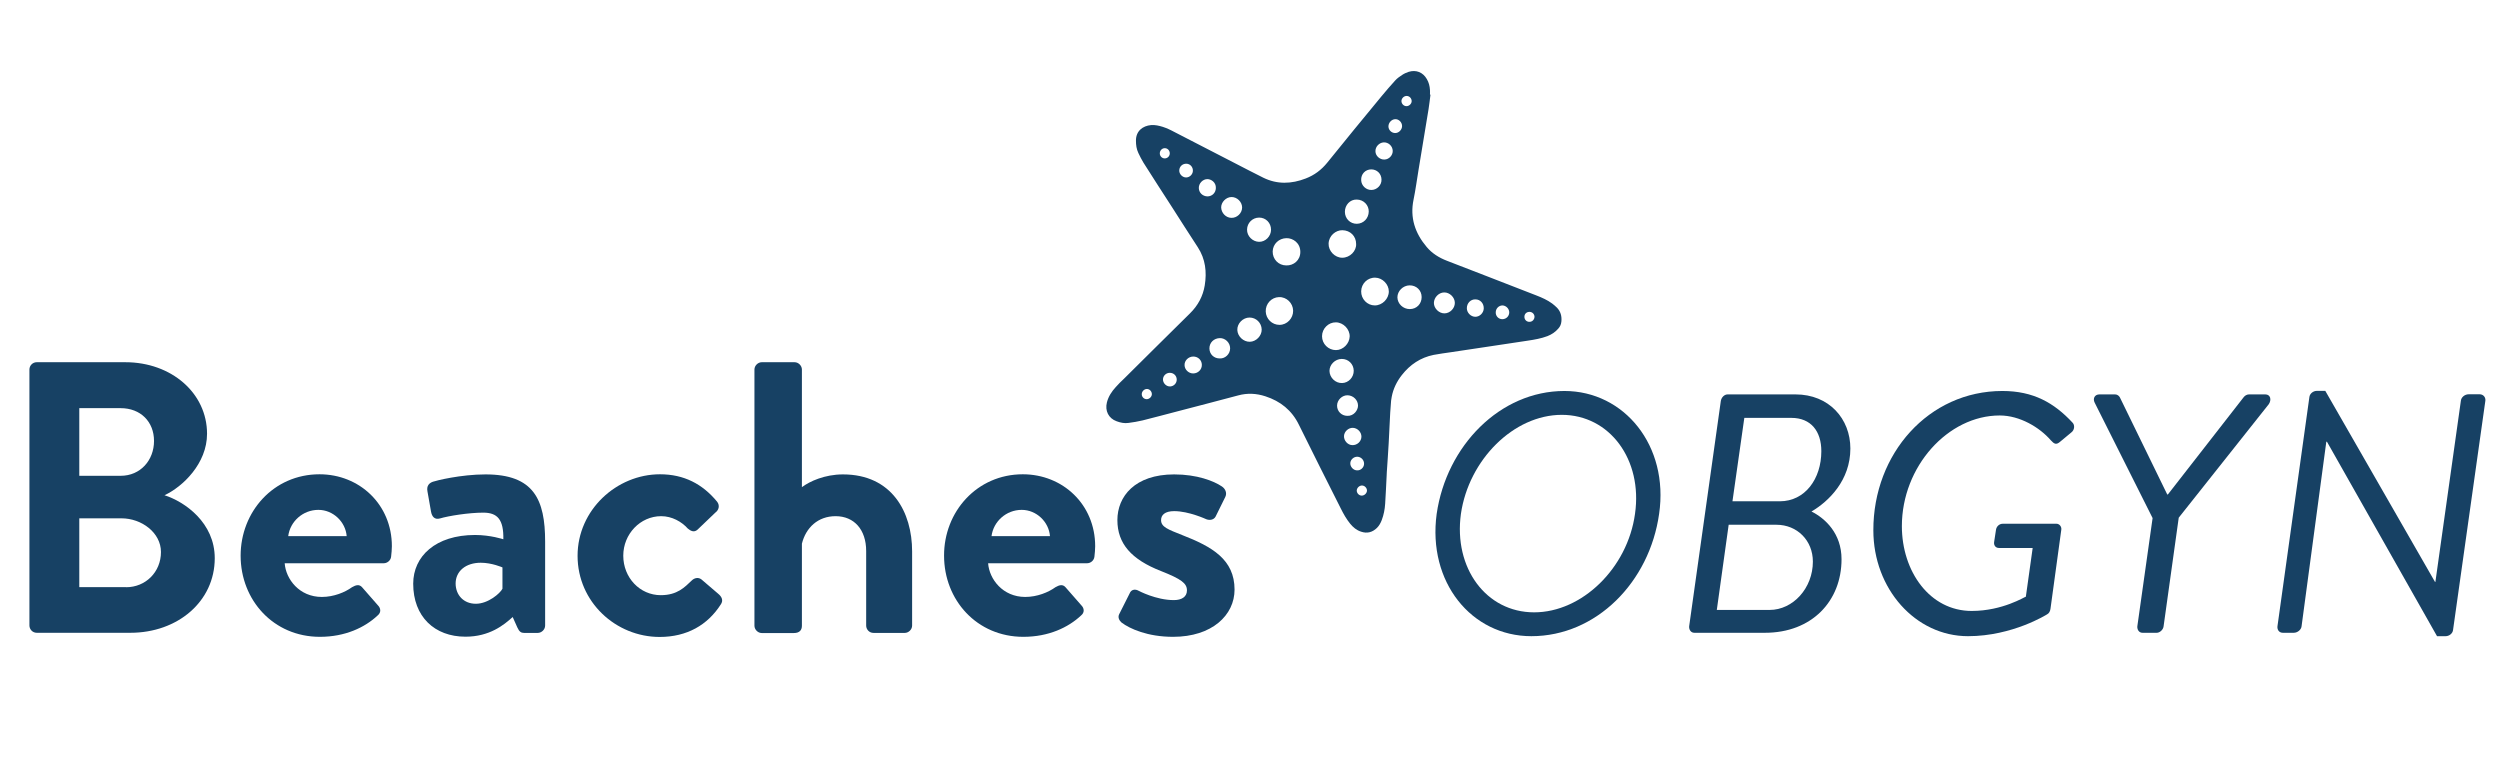
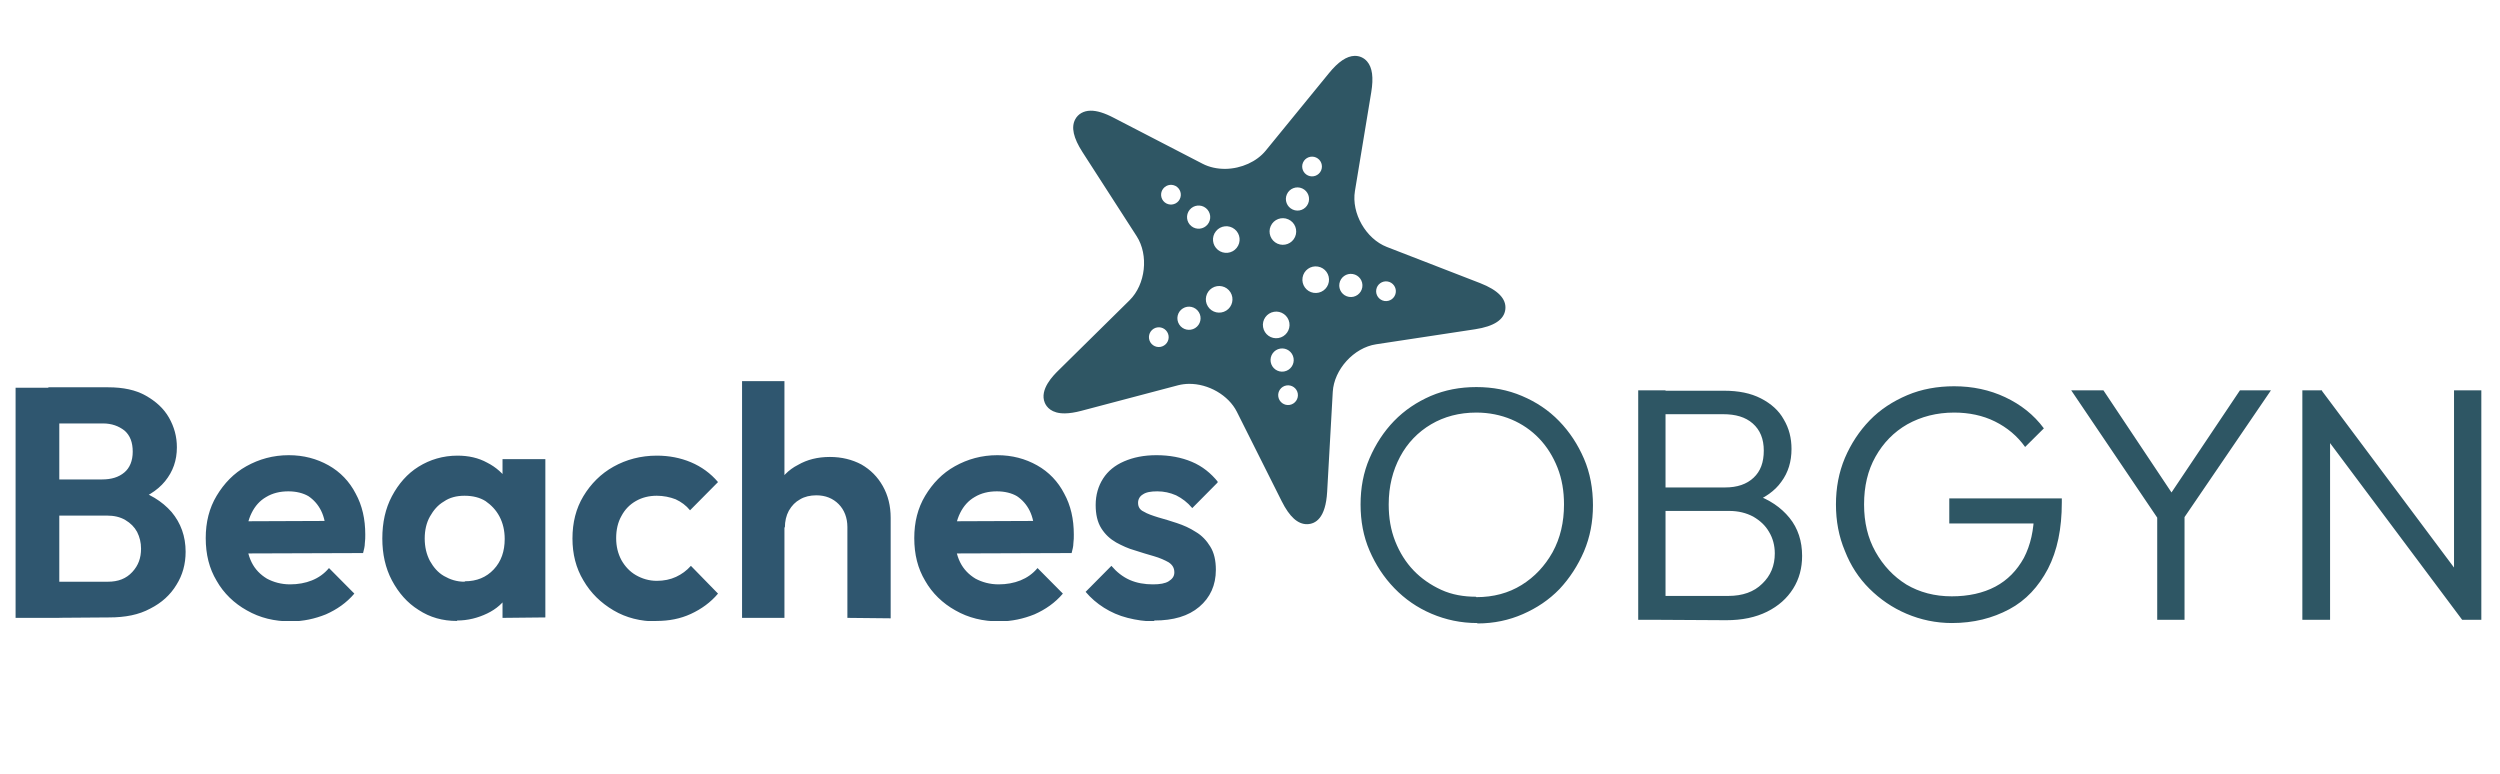
- <svg xmlns="http://www.w3.org/2000/svg" viewBox="0 0 727.5 225" preserveAspectRatio="xMidYMid meet">
+ <svg xmlns="http://www.w3.org/2000/svg" width="970" zoomAndPan="magnify" viewBox="0 0 727.5 225" height="300" preserveAspectRatio="xMidYMid meet" version="1.0">
  <defs>
-     <clipPath id="addc620e5b">
-       <path d="M 662 113 L 723.5 113 L 723.5 186 L 662 186 Z M 662 113 " clip-rule="nonzero" />
+     <clipPath id="a5e4c0b738">
+       <path d="M 303.664 16.258 L 438.16 16.258 L 438.16 152.535 L 303.664 152.535 Z M 303.664 16.258 " clip-rule="nonzero" />
+     </clipPath>
+     <clipPath id="e60e61af4a">
+       <path d="M 371.09 119.43 L 385 119.43 L 385 143.594 L 371.09 143.594 Z M 371.09 119.43 " clip-rule="nonzero" />
+     </clipPath>
+     <clipPath id="4222604426">
+       <path d="M 381.008 119.453 L 385 141.801 L 375.102 143.57 L 371.113 121.219 Z M 381.008 119.453 " clip-rule="nonzero" />
+     </clipPath>
+     <clipPath id="82a2adfd4f">
+       <path d="M 381.008 119.453 L 385 141.801 L 375.102 143.57 L 371.113 121.219 Z M 381.008 119.453 " clip-rule="nonzero" />
+     </clipPath>
+     <clipPath id="88501b3831">
+       <path d="M 311.391 97.129 L 334.645 97.129 L 334.645 116.578 L 311.391 116.578 Z M 311.391 97.129 " clip-rule="nonzero" />
+     </clipPath>
+     <clipPath id="28029cf7bb">
+       <path d="M 334.637 105.371 L 316.469 116.539 L 311.426 108.332 L 329.594 97.168 Z M 334.637 105.371 " clip-rule="nonzero" />
+     </clipPath>
+     <clipPath id="47b4524663">
+       <path d="M 334.637 105.371 L 316.469 116.539 L 311.426 108.332 L 329.594 97.168 Z M 334.637 105.371 " clip-rule="nonzero" />
+     </clipPath>
+     <clipPath id="f117e6074c">
+       <path d="M 316.285 35.617 L 338.5 35.617 L 338.5 57.242 L 316.285 57.242 Z M 316.285 35.617 " clip-rule="nonzero" />
+     </clipPath>
+     <clipPath id="96c81af05b">
+       <path d="M 331.895 57.227 L 316.32 42.66 L 322.898 35.625 L 338.473 50.191 Z M 331.895 57.227 " clip-rule="nonzero" />
+     </clipPath>
+     <clipPath id="7ef8652383">
+       <path d="M 331.895 57.227 L 316.32 42.66 L 322.898 35.625 L 338.473 50.191 Z M 331.895 57.227 " clip-rule="nonzero" />
+     </clipPath>
+     <clipPath id="4c8fd2061a">
+       <path d="M 379.293 21.477 L 397.969 21.477 L 397.969 44.867 L 379.293 44.867 Z M 379.293 21.477 " clip-rule="nonzero" />
+     </clipPath>
+     <clipPath id="6e0a9a97b7">
+       <path d="M 397.953 26.105 L 387.805 44.859 L 379.336 40.273 L 389.484 21.52 Z M 397.953 26.105 " clip-rule="nonzero" />
+     </clipPath>
+     <clipPath id="631bf2030e">
+       <path d="M 397.953 26.105 L 387.805 44.859 L 379.336 40.273 L 389.484 21.52 Z M 397.953 26.105 " clip-rule="nonzero" />
+     </clipPath>
+     <clipPath id="182e1f6dd5">
+       <path d="M 409.266 81.945 L 431.512 81.945 L 431.512 93.684 L 409.266 93.684 Z M 409.266 81.945 " clip-rule="nonzero" />
+     </clipPath>
+     <clipPath id="dbf237e4ac">
+       <path d="M 410.062 81.949 L 431.473 83.656 L 430.672 93.68 L 409.266 91.973 Z M 410.062 81.949 " clip-rule="nonzero" />
+     </clipPath>
+     <clipPath id="6128537ebb">
+       <path d="M 410.062 81.949 L 431.473 83.656 L 430.672 93.68 L 409.266 91.973 Z M 410.062 81.949 " clip-rule="nonzero" />
+     </clipPath>
+     <clipPath id="dc5449fbdc">
+       <path d="M 0.535 0.762 L 350.328 0.762 L 350.328 70.719 L 0.535 70.719 Z M 0.535 0.762 " clip-rule="nonzero" />
+     </clipPath>
+     <clipPath id="f99d2752da">
+       <rect x="0" width="351" y="0" height="71" />
+     </clipPath>
+     <clipPath id="a20f341065">
+       <path d="M 0.926 0.508 L 327.188 0.508 L 327.188 69.32 L 0.926 69.32 Z M 0.926 0.508 " clip-rule="nonzero" />
+     </clipPath>
+     <clipPath id="e143775067">
+       <rect x="0" width="328" y="0" height="71" />
    </clipPath>
  </defs>
-   <path fill="#174164" d="M 416.27 27.551 C 416.086 28.949 415.938 30.305 415.719 31.703 C 414.762 37.652 413.773 43.562 412.781 49.512 C 412.301 52.375 411.934 55.242 411.348 58.07 C 410.246 63.355 411.789 67.875 415.168 71.875 C 416.746 73.75 418.77 75 421.047 75.879 C 425.086 77.457 429.164 79 433.207 80.582 C 437.836 82.379 442.465 84.18 447.094 85.977 C 448.707 86.602 450.289 87.301 451.684 88.328 C 452.16 88.695 452.641 89.102 453.082 89.539 C 454.145 90.641 454.512 92 454.367 93.543 C 454.293 94.352 454 95.051 453.449 95.637 C 452.602 96.629 451.539 97.324 450.324 97.805 C 448.488 98.5 446.578 98.832 444.629 99.125 C 441.215 99.641 437.797 100.152 434.379 100.668 C 430.305 101.293 426.227 101.879 422.148 102.504 C 420.496 102.762 418.84 102.945 417.188 103.273 C 413.367 104.047 410.316 106.102 407.93 109.152 C 406.461 111.023 405.434 113.117 404.992 115.465 C 404.918 115.836 404.844 116.238 404.809 116.605 C 404.699 117.781 404.625 118.918 404.551 120.094 C 404.402 123.031 404.258 126.008 404.109 128.945 C 403.961 131.773 403.742 134.602 403.559 137.426 C 403.559 137.723 403.523 137.977 403.523 138.273 C 403.375 141.062 403.266 143.816 403.082 146.609 C 402.973 148.223 402.676 149.805 402.09 151.344 C 401.758 152.191 401.355 152.961 400.691 153.621 C 399.371 154.906 397.828 155.312 396.102 154.723 C 394.777 154.32 393.75 153.438 392.906 152.41 C 391.801 151.051 390.957 149.547 390.188 148.004 C 386.109 139.887 381.996 131.773 377.988 123.621 C 375.934 119.398 372.625 116.754 368.219 115.32 C 365.609 114.477 363 114.328 360.32 115.062 C 354.441 116.641 348.562 118.148 342.684 119.691 C 339.305 120.57 335.891 121.488 332.508 122.336 C 331.148 122.664 329.789 122.887 328.395 123.07 C 327.219 123.254 326.043 122.996 324.941 122.59 C 322.59 121.746 321.488 119.543 322.113 117.082 C 322.555 115.355 323.508 113.926 324.684 112.641 C 325.418 111.793 326.227 111.023 327.035 110.254 C 333.465 103.898 339.855 97.508 346.285 91.191 C 348.602 88.918 350.07 86.199 350.582 83.039 C 351.207 79.148 350.805 75.402 348.562 71.949 C 345.992 68.02 343.492 64.09 340.957 60.125 C 338.203 55.867 335.449 51.605 332.73 47.309 C 332.18 46.426 331.703 45.438 331.262 44.52 C 330.711 43.379 330.562 42.168 330.562 40.957 C 330.527 38.09 332.582 36.621 334.934 36.402 C 336.109 36.293 337.285 36.586 338.387 36.918 C 339.23 37.172 340.078 37.539 340.848 37.945 C 347.059 41.141 353.23 44.336 359.438 47.527 C 362.156 48.926 364.875 50.355 367.629 51.715 C 371.672 53.699 375.82 53.551 379.973 51.938 C 382.473 50.98 384.527 49.438 386.219 47.348 C 391.434 40.883 396.688 34.457 401.98 28.066 C 403.301 26.488 404.625 24.906 406.02 23.402 C 406.609 22.742 407.379 22.227 408.113 21.75 C 408.664 21.383 409.289 21.125 409.914 20.906 C 412.082 20.242 414.066 21.016 415.203 23 C 415.793 23.988 416.051 25.055 416.121 26.191 C 416.16 26.633 416.121 27.074 416.121 27.516 C 416.195 27.516 416.234 27.551 416.27 27.551 Z M 396.102 84.766 C 396.062 87.008 397.863 88.879 400.07 88.879 C 402.234 88.879 404.148 86.969 404.148 84.805 C 404.148 82.711 402.273 80.836 400.215 80.801 C 397.973 80.727 396.137 82.527 396.102 84.766 Z M 384.711 97.84 C 384.711 100.082 386.551 101.879 388.754 101.879 C 390.848 101.879 392.684 100.008 392.758 97.914 C 392.797 95.785 390.922 93.836 388.754 93.801 C 386.551 93.766 384.711 95.637 384.711 97.84 Z M 376.301 90.422 C 376.262 88.184 374.391 86.383 372.184 86.457 C 369.98 86.527 368.254 88.402 368.328 90.641 C 368.402 92.809 370.164 94.535 372.332 94.535 C 374.535 94.535 376.336 92.625 376.301 90.422 Z M 374.316 77.238 C 376.41 77.312 378.395 75.77 378.395 73.309 C 378.395 70.703 376.262 69.27 374.352 69.305 C 372.148 69.344 370.422 70.996 370.348 73.16 C 370.312 75.438 372.039 77.238 374.316 77.238 Z M 394.633 70.996 C 394.633 68.719 392.941 67.027 390.629 66.992 C 388.719 66.957 386.695 68.57 386.621 70.887 C 386.551 73.016 388.422 75 390.59 75 C 392.867 75 394.742 73.016 394.633 70.996 Z M 393.934 107.867 C 393.898 105.918 392.355 104.414 390.406 104.449 C 388.496 104.488 386.879 106.102 386.879 107.938 C 386.918 109.887 388.605 111.539 390.555 111.465 C 392.426 111.43 393.969 109.773 393.934 107.867 Z M 367.152 95.895 C 367.117 93.945 365.535 92.406 363.625 92.406 C 361.68 92.406 359.988 94.133 360.062 96.039 C 360.137 97.875 361.824 99.492 363.699 99.457 C 365.535 99.418 367.188 97.73 367.152 95.895 Z M 391.363 61.633 C 391.363 63.613 392.906 65.156 394.852 65.121 C 396.801 65.082 398.27 63.539 398.305 61.559 C 398.344 59.758 396.871 58.07 394.777 58.07 C 392.867 58.031 391.363 59.648 391.363 61.633 Z M 366.418 63.32 C 364.469 63.32 362.926 64.863 362.891 66.809 C 362.855 68.719 364.508 70.336 366.383 70.371 C 368.254 70.406 369.871 68.754 369.871 66.848 C 369.871 64.863 368.363 63.32 366.418 63.32 Z M 410.246 89.945 C 412.227 89.945 413.699 88.438 413.699 86.457 C 413.699 84.473 412.156 83.004 410.172 83.039 C 408.262 83.078 406.645 84.691 406.645 86.527 C 406.68 88.402 408.297 89.945 410.246 89.945 Z M 420.238 85.098 C 418.656 85.133 417.297 86.566 417.262 88.145 C 417.262 89.762 418.77 91.23 420.383 91.191 C 421.965 91.156 423.359 89.723 423.359 88.145 C 423.359 86.527 421.852 85.059 420.238 85.098 Z M 392.023 121.012 C 393.969 121.121 395.184 119.359 395.184 118.039 C 395.184 116.457 393.859 115.102 392.207 115.027 C 390.59 114.953 389.086 116.387 389.086 118.039 C 389.086 119.691 390.371 120.977 392.023 121.012 Z M 361.457 60.383 C 361.457 58.766 359.988 57.297 358.336 57.336 C 356.754 57.371 355.359 58.84 355.359 60.344 C 355.395 61.961 356.719 63.355 358.297 63.395 C 359.953 63.469 361.457 62.035 361.457 60.383 Z M 402.016 52.23 C 401.98 50.539 400.691 49.293 399.039 49.293 C 397.312 49.293 396.027 50.652 396.102 52.414 C 396.137 54.031 397.57 55.352 399.148 55.277 C 400.656 55.242 402.09 53.918 402.016 52.23 Z M 354.992 104.305 C 356.5 104.379 357.969 103.055 357.969 101.367 C 357.969 99.676 356.5 98.355 354.992 98.391 C 353.23 98.426 351.906 99.715 351.941 101.438 C 351.98 103.09 353.266 104.34 354.992 104.305 Z M 396.176 127.109 C 396.211 125.75 395.035 124.539 393.676 124.5 C 392.391 124.465 391.18 125.566 391.105 126.852 C 391.031 128.211 392.172 129.496 393.492 129.531 C 394.926 129.605 396.137 128.469 396.176 127.109 Z M 351.355 57.152 C 352.715 57.152 353.781 56.121 353.816 54.727 C 353.891 53.039 352.422 52.121 351.355 52.121 C 349.996 52.121 348.82 53.367 348.855 54.727 C 348.895 56.086 349.961 57.113 351.355 57.152 Z M 405.285 43.895 C 405.25 42.5 404.035 41.359 402.641 41.434 C 401.355 41.508 400.215 42.684 400.254 44.004 C 400.254 45.363 401.539 46.5 402.898 46.426 C 404.219 46.391 405.324 45.18 405.285 43.895 Z M 347.203 108.672 C 348.637 108.672 349.777 107.535 349.738 106.141 C 349.703 104.781 348.637 103.754 347.242 103.754 C 345.844 103.754 344.633 104.93 344.707 106.285 C 344.742 107.57 345.883 108.672 347.203 108.672 Z M 429.348 87.117 C 427.953 87.082 426.852 88.219 426.852 89.688 C 426.852 91.008 427.988 92.148 429.273 92.184 C 430.562 92.223 431.734 91.082 431.773 89.762 C 431.809 88.254 430.742 87.117 429.348 87.117 Z M 342.43 110.473 C 342.43 109.336 341.547 108.488 340.406 108.488 C 339.344 108.488 338.461 109.336 338.426 110.363 C 338.387 111.5 339.414 112.531 340.555 112.457 C 341.621 112.383 342.43 111.5 342.43 110.473 Z M 408.004 36.734 C 408.039 35.633 407.086 34.641 406.02 34.676 C 404.953 34.715 404.035 35.703 404.035 36.77 C 404.035 37.797 404.883 38.68 405.945 38.715 C 407.012 38.754 407.969 37.797 408.004 36.734 Z M 396.945 135.004 C 396.984 133.902 396.102 132.949 395 132.91 C 393.969 132.875 393.016 133.719 392.941 134.711 C 392.867 135.773 393.75 136.805 394.816 136.875 C 395.918 136.988 396.91 136.07 396.945 135.004 Z M 343.164 49.586 C 343.125 50.652 344.082 51.641 345.148 51.641 C 346.176 51.641 347.059 50.797 347.129 49.77 C 347.203 48.633 346.359 47.676 345.258 47.641 C 344.117 47.602 343.199 48.449 343.164 49.586 Z M 437.172 92.883 C 438.312 92.883 439.191 92 439.191 90.898 C 439.191 89.836 438.238 88.879 437.172 88.879 C 436.145 88.918 435.301 89.762 435.262 90.824 C 435.191 91.965 436.07 92.883 437.172 92.883 Z M 409.289 30.895 C 410.062 30.895 410.797 30.195 410.797 29.426 C 410.797 28.617 410.137 27.918 409.328 27.918 C 408.555 27.918 407.855 28.582 407.82 29.387 C 407.82 30.195 408.48 30.895 409.289 30.895 Z M 396.395 141.285 C 395.625 141.246 394.887 141.906 394.816 142.68 C 394.777 143.449 395.402 144.184 396.211 144.223 C 396.984 144.258 397.719 143.598 397.789 142.824 C 397.828 142.055 397.168 141.32 396.395 141.285 Z M 335.191 114.695 C 335.191 113.887 334.531 113.191 333.758 113.191 C 332.988 113.191 332.289 113.852 332.254 114.66 C 332.215 115.465 332.875 116.164 333.684 116.164 C 334.457 116.164 335.191 115.465 335.191 114.695 Z M 446.543 92.148 C 446.504 91.34 445.844 90.715 445 90.754 C 444.152 90.789 443.566 91.414 443.602 92.258 C 443.641 93.102 444.301 93.691 445.109 93.652 C 445.918 93.652 446.543 92.957 446.543 92.148 Z M 338.977 43.121 C 338.203 43.086 337.504 43.785 337.504 44.59 C 337.469 45.398 338.129 46.098 338.938 46.098 C 339.746 46.098 340.406 45.438 340.406 44.629 C 340.406 43.82 339.781 43.121 338.977 43.121 Z M 338.977 43.121 " fill-opacity="1" fill-rule="nonzero" />
-   <path fill="#174164" d="M 8.562 107.535 C 8.562 106.395 9.48 105.406 10.691 105.406 L 36.48 105.406 C 49.891 105.406 60.25 114.402 60.25 126.227 C 60.25 134.895 53.16 141.652 47.871 144.113 C 53.82 146.02 62.492 152.117 62.492 162.438 C 62.492 175.031 51.691 184.141 37.949 184.141 L 10.691 184.141 C 9.441 184.141 8.562 183.109 8.562 182.008 Z M 35.121 138.457 C 40.852 138.457 44.82 133.938 44.82 128.32 C 44.82 122.703 40.891 118.773 35.121 118.773 L 23.074 118.773 L 23.074 138.457 Z M 36.703 170.883 C 42.324 170.883 46.84 166.512 46.84 160.637 C 46.84 155.02 41.223 150.832 35.344 150.832 L 23.074 150.832 L 23.074 170.848 L 36.703 170.848 Z M 36.703 170.883 " fill-opacity="1" fill-rule="nonzero" />
-   <path fill="#174164" d="M 92.984 138.016 C 104.594 138.016 114.035 146.793 114.035 158.945 C 114.035 159.719 113.922 161.188 113.812 161.996 C 113.703 163.098 112.676 163.906 111.684 163.906 L 82.844 163.906 C 83.176 168.531 87.105 173.711 93.645 173.711 C 97.137 173.711 100.402 172.352 102.426 170.883 C 103.562 170.223 104.555 169.965 105.363 170.883 L 109.992 176.172 C 110.766 176.941 111.02 178.191 109.883 179.109 C 106.172 182.598 100.441 185.316 93.094 185.316 C 79.574 185.316 70.023 174.629 70.023 161.703 C 70.023 148.922 79.574 138.016 92.984 138.016 Z M 100.883 156.008 C 100.551 151.859 96.949 148.371 92.652 148.371 C 88.133 148.371 84.422 151.75 83.871 156.008 Z M 100.883 156.008 " fill-opacity="1" fill-rule="nonzero" />
-   <path fill="#174164" d="M 138.242 155.68 C 142.762 155.68 146.473 156.93 146.473 156.93 C 146.582 151.199 144.781 149.18 140.633 149.18 C 136.48 149.18 130.602 150.098 128.031 150.867 C 126.449 151.309 125.68 150.316 125.422 148.848 L 124.395 143.012 C 124.062 141.32 124.945 140.551 125.973 140.184 C 126.891 139.852 134.094 138.051 141.293 138.051 C 155.363 138.051 158.633 145.359 158.633 157.625 L 158.633 182.047 C 158.633 183.184 157.605 184.176 156.5 184.176 L 152.461 184.176 C 151.688 184.176 151.102 183.848 150.551 182.598 L 149.191 179.551 C 146.621 181.898 142.43 185.277 135.453 185.277 C 126.449 185.277 120.242 179.438 120.242 169.855 C 120.242 161.887 126.746 155.68 138.242 155.68 Z M 138.465 175.695 C 142.062 175.695 145.555 172.645 146.215 171.324 L 146.215 165.117 C 146.215 165.117 143.168 163.758 139.895 163.758 C 135.523 163.758 132.586 166.219 132.586 169.816 C 132.621 173.234 134.973 175.695 138.465 175.695 Z M 138.465 175.695 " fill-opacity="1" fill-rule="nonzero" />
-   <path fill="#174164" d="M 192.062 138.016 C 199.043 138.016 204.445 140.844 208.703 146.02 C 209.477 147.047 209.258 148.371 208.152 149.18 L 202.973 154.137 C 201.945 155.055 200.953 154.469 200.145 153.805 C 198.344 151.785 195.516 150.207 192.395 150.207 C 186.332 150.207 181.371 155.387 181.371 161.703 C 181.371 168.129 186.223 173.195 192.285 173.195 C 197.133 173.195 199.262 170.848 201.285 168.938 C 202.055 168.164 203.195 167.906 204.113 168.605 L 208.961 172.754 C 210.102 173.672 210.543 174.773 209.734 175.914 C 205.914 181.863 199.926 185.352 191.953 185.352 C 179.242 185.352 168.074 175.215 168.074 161.738 C 168.074 148.371 179.461 138.016 192.062 138.016 Z M 192.062 138.016 " fill-opacity="1" fill-rule="nonzero" />
-   <path fill="#174164" d="M 219.543 107.535 C 219.543 106.395 220.57 105.406 221.672 105.406 L 231.227 105.406 C 232.363 105.406 233.355 106.434 233.355 107.535 L 233.355 141.762 C 235.598 140.07 240.004 138.051 245.297 138.051 C 259.586 138.051 265.426 149.07 265.426 160.453 L 265.426 182.047 C 265.426 183.184 264.398 184.176 263.297 184.176 L 254.184 184.176 C 252.938 184.176 252.055 183.148 252.055 182.047 L 252.055 160.344 C 252.055 154.137 248.566 150.207 243.164 150.207 C 237.984 150.207 234.496 153.586 233.355 158.211 L 233.355 182.082 C 233.355 183.332 232.695 184.215 231.004 184.215 L 221.672 184.215 C 220.535 184.215 219.543 183.184 219.543 182.082 Z M 219.543 107.535 " fill-opacity="1" fill-rule="nonzero" />
-   <path fill="#174164" d="M 297.645 138.016 C 309.254 138.016 318.695 146.793 318.695 158.945 C 318.695 159.719 318.586 161.188 318.477 161.996 C 318.363 163.098 317.375 163.906 316.344 163.906 L 287.543 163.906 C 287.875 168.531 291.805 173.711 298.344 173.711 C 301.832 173.711 305.102 172.352 307.125 170.883 C 308.262 170.223 309.254 169.965 310.062 170.883 L 314.691 176.172 C 315.465 176.941 315.719 178.191 314.582 179.109 C 310.871 182.598 305.141 185.316 297.793 185.316 C 284.273 185.316 274.723 174.629 274.723 161.703 C 274.684 148.922 284.273 138.016 297.645 138.016 Z M 305.543 156.008 C 305.215 151.859 301.613 148.371 297.316 148.371 C 292.797 148.371 289.086 151.75 288.535 156.008 Z M 305.543 156.008 " fill-opacity="1" fill-rule="nonzero" />
-   <path fill="#174164" d="M 325.676 178.742 L 328.727 172.684 C 329.164 171.543 330.305 171.324 331.332 171.91 C 331.332 171.91 336.402 174.629 341.582 174.629 C 343.824 174.629 345.402 173.711 345.402 171.801 C 345.402 169.781 343.824 168.531 337.871 166.184 C 329.203 162.805 325.16 158.176 325.16 151.344 C 325.16 144.477 330.23 138.051 341.691 138.051 C 348.344 138.051 353.191 139.961 355.543 141.539 C 356.57 142.203 357.121 143.449 356.57 144.59 L 353.742 150.316 C 353.191 151.344 351.941 151.457 351.023 151.09 C 351.023 151.09 345.953 148.738 341.691 148.738 C 338.977 148.738 337.871 149.875 337.871 151.344 C 337.871 153.367 339.895 154.062 344.043 155.715 C 352.715 159.094 359.254 162.805 359.254 171.578 C 359.254 179 352.715 185.316 341.363 185.316 C 333.941 185.316 328.762 182.965 326.375 181.164 C 325.676 180.539 325.234 179.66 325.676 178.742 Z M 325.676 178.742 " fill-opacity="1" fill-rule="nonzero" />
-   <path fill="#174164" d="M 418.07 149.547 C 420.938 129.715 436.512 113.777 455.246 113.777 C 472.699 113.777 485.703 129.754 482.801 149.547 C 480.008 169.375 464.543 185.129 445.621 185.129 C 428.172 185.129 415.387 169.375 418.07 149.547 Z M 475.785 149.547 C 478.062 133.793 468.438 120.719 454.477 120.719 C 440.48 120.719 427.402 133.793 425.125 149.547 C 422.957 165.301 432.473 178.191 446.43 178.191 C 460.391 178.191 473.617 165.301 475.785 149.547 Z M 475.785 149.547 " fill-opacity="1" fill-rule="nonzero" />
-   <path fill="#174164" d="M 500.766 116.641 C 500.949 115.652 501.758 114.77 502.75 114.77 L 522.477 114.77 C 532.285 114.77 538.457 121.895 538.457 130.523 C 538.457 139.742 532.211 145.875 527.141 148.848 C 531.109 150.832 535.887 155.203 535.887 162.73 C 535.887 174.922 527.254 184.141 513.586 184.141 L 493.051 184.141 C 492.059 184.141 491.473 183.258 491.543 182.266 Z M 514.945 177.492 C 521.777 177.492 527.547 171.141 527.547 163.43 C 527.547 157.293 522.992 152.703 516.93 152.703 L 503.043 152.703 L 499.59 177.492 Z M 517.922 145.875 C 525.27 145.875 530.008 139.336 530.008 131.297 C 530.008 125.527 527.031 121.602 521.266 121.602 L 507.598 121.602 L 504.145 145.875 Z M 517.922 145.875 " fill-opacity="1" fill-rule="nonzero" />
-   <path fill="#174164" d="M 582.688 113.777 C 591.727 113.777 597.75 117.23 603.113 122.996 C 603.812 123.695 603.703 125.09 602.82 125.785 L 599.367 128.652 C 598.375 129.457 597.789 129.238 596.797 128.137 C 593.527 124.355 587.758 120.902 581.918 120.902 C 566.855 120.902 553.445 135.773 553.445 153.109 C 553.445 166.293 561.566 177.785 573.762 177.785 C 582.797 177.785 589.227 173.637 589.523 173.637 L 591.508 159.461 L 581.695 159.461 C 580.707 159.461 580.117 158.652 580.301 157.66 L 580.816 154.285 C 580.926 153.184 581.809 152.41 582.797 152.41 L 598.449 152.41 C 599.258 152.41 599.957 153.219 599.844 154.102 L 596.684 177.199 C 596.574 177.898 596.281 178.484 595.695 178.777 C 595.695 178.777 585.664 185.129 572.695 185.129 C 557.414 185.129 545.145 171.359 545.145 154.32 C 545.105 131.992 561.27 113.777 582.688 113.777 Z M 582.688 113.777 " fill-opacity="1" fill-rule="nonzero" />
-   <path fill="#174164" d="M 626.406 150.758 L 609.543 117.156 C 608.957 115.98 609.543 114.77 610.938 114.77 L 615.496 114.77 C 616.191 114.77 616.672 115.246 616.891 115.652 L 630.668 143.891 L 630.852 143.891 L 652.855 115.652 C 653.152 115.246 653.738 114.77 654.438 114.77 L 659.211 114.77 C 660.719 114.77 661.086 116.348 660.203 117.633 L 634.012 150.648 L 629.602 182.266 C 629.492 183.258 628.5 184.141 627.617 184.141 L 623.465 184.141 C 622.477 184.141 621.887 183.258 621.961 182.266 Z M 626.406 150.758 " fill-opacity="1" fill-rule="nonzero" />
-   <g clip-path="url(#addc620e5b)">
-     <path fill="#174164" d="M 672.031 115.539 C 672.145 114.551 673.137 113.742 674.199 113.742 L 676.66 113.742 L 708.586 169.34 L 708.699 169.34 L 716.117 116.605 C 716.223 115.613 717.223 114.734 718.398 114.734 L 721.559 114.734 C 722.656 114.734 723.355 115.613 723.242 116.605 L 713.836 183.332 C 713.73 184.324 712.738 185.129 711.672 185.129 L 709.176 185.129 L 677.141 128.539 L 676.957 128.539 L 669.754 182.266 C 669.645 183.258 668.582 184.141 667.477 184.141 L 664.32 184.141 C 663.215 184.141 662.629 183.258 662.738 182.266 Z M 672.031 115.539 " fill-opacity="1" fill-rule="nonzero" />
+   <g clip-path="url(#a5e4c0b738)">
+     <path fill="#2f5664" d="M 428.121 90.203 C 427.379 90.078 426.875 89.367 426.996 88.637 C 427.121 87.895 427.824 87.383 428.562 87.504 C 429.309 87.629 429.812 88.328 429.691 89.07 C 429.566 89.816 428.867 90.312 428.121 90.203 M 420.078 89.383 C 419.062 89.211 418.375 88.266 418.539 87.242 C 418.707 86.219 419.668 85.539 420.684 85.707 C 421.699 85.879 422.391 86.824 422.223 87.848 C 422.059 88.871 421.098 89.551 420.078 89.383 M 412.035 88.574 C 410.746 88.359 409.871 87.148 410.086 85.848 C 410.297 84.559 411.512 83.691 412.809 83.895 C 414.094 84.109 414.969 85.336 414.758 86.621 C 414.547 87.91 413.324 88.793 412.035 88.574 M 402.863 87.582 C 401.297 87.32 400.234 85.848 400.492 84.281 C 400.75 82.715 402.227 81.66 403.789 81.91 C 405.355 82.172 406.414 83.645 406.156 85.211 C 405.898 86.777 404.426 87.832 402.863 87.582 M 379.535 131.719 C 379.703 132.738 379.02 133.703 378.008 133.871 C 376.988 134.043 376.027 133.359 375.852 132.336 C 375.684 131.328 376.367 130.367 377.387 130.199 C 378.402 130.027 379.367 130.711 379.535 131.719 M 376.746 126.414 C 375.457 126.633 374.238 125.766 374.016 124.477 C 373.801 123.191 374.672 121.965 375.961 121.75 C 377.25 121.531 378.473 122.398 378.691 123.688 C 378.91 124.973 378.039 126.199 376.746 126.414 M 375.301 117.828 C 373.738 118.09 372.258 117.035 371.992 115.473 C 371.727 113.906 372.781 112.434 374.348 112.168 C 375.906 111.906 377.391 112.961 377.656 114.508 C 377.918 116.074 376.863 117.562 375.301 117.828 M 373.66 108.105 C 371.824 108.418 370.082 107.176 369.773 105.332 C 369.465 103.504 370.703 101.754 372.539 101.441 C 374.375 101.133 376.117 102.371 376.426 104.219 C 376.738 106.047 375.5 107.797 373.66 108.105 M 367.555 95.195 C 367.199 93.086 368.625 91.086 370.734 90.73 C 372.844 90.375 374.844 91.801 375.203 93.906 C 375.555 96.016 374.133 98.016 372.023 98.371 C 369.91 98.73 367.914 97.32 367.555 95.195 M 371.73 70.902 C 369.777 70.02 368.906 67.727 369.781 65.773 C 370.66 63.82 372.953 62.949 374.906 63.836 C 376.859 64.703 377.73 66.996 376.855 68.949 C 375.98 70.902 373.688 71.77 371.73 70.902 M 356.832 90.391 C 355.02 91.52 352.629 90.977 351.492 89.164 C 350.355 87.352 350.906 84.965 352.715 83.816 C 354.527 82.684 356.922 83.227 358.059 85.043 C 359.195 86.855 358.648 89.258 356.832 90.391 M 347.785 95.473 C 346.207 96.449 344.125 95.984 343.137 94.402 C 342.145 92.824 342.621 90.746 344.199 89.754 C 345.781 88.762 347.863 89.242 348.852 90.824 C 349.844 92.391 349.367 94.48 347.785 95.473 M 338.734 100.543 C 337.391 101.395 335.621 100.977 334.777 99.645 C 333.938 98.293 334.344 96.527 335.688 95.676 C 337.031 94.84 338.805 95.242 339.645 96.59 C 340.488 97.938 340.082 99.707 338.734 100.543 M 330.664 105.023 C 329.555 105.707 328.09 105.379 327.395 104.262 C 326.699 103.164 327.035 101.707 328.145 101.008 C 329.25 100.309 330.715 100.637 331.41 101.754 C 332.105 102.852 331.77 104.324 330.664 105.023 M 323.559 108.883 C 322.684 109.426 321.535 109.164 320.984 108.277 C 320.438 107.41 320.703 106.262 321.574 105.719 C 322.449 105.164 323.598 105.426 324.148 106.309 C 324.695 107.176 324.43 108.324 323.559 108.883 M 338.938 58.891 C 337.711 57.898 337.52 56.082 338.52 54.859 C 339.52 53.617 341.328 53.434 342.555 54.426 C 343.789 55.434 343.977 57.23 342.98 58.473 C 341.98 59.695 340.172 59.883 338.938 58.891 M 346.18 61.059 C 347.352 59.617 349.477 59.387 350.926 60.562 C 352.375 61.742 352.598 63.863 351.422 65.309 C 350.25 66.75 348.125 66.98 346.68 65.805 C 345.23 64.641 345.008 62.516 346.18 61.059 M 353.844 67.277 C 355.191 65.602 357.633 65.355 359.293 66.703 C 360.961 68.051 361.211 70.484 359.863 72.145 C 358.516 73.816 356.074 74.066 354.414 72.719 C 352.75 71.367 352.496 68.934 353.844 67.277 M 378.945 54.828 C 380.645 55.602 381.402 57.586 380.641 59.293 C 379.879 60.996 377.883 61.758 376.184 60.98 C 374.484 60.223 373.723 58.223 374.484 56.535 C 375.246 54.828 377.246 54.066 378.945 54.828 M 382.984 45.836 C 384.43 46.488 385.074 48.176 384.43 49.637 C 383.777 51.074 382.078 51.727 380.633 51.074 C 379.188 50.426 378.539 48.719 379.188 47.277 C 379.836 45.836 381.539 45.184 382.984 45.836 M 386.555 37.883 C 387.746 38.426 388.281 39.82 387.746 41.016 C 387.207 42.211 385.805 42.754 384.613 42.211 C 383.418 41.668 382.887 40.27 383.422 39.078 C 383.961 37.883 385.359 37.359 386.555 37.883 M 389.652 30.984 C 390.594 31.406 391.012 32.52 390.586 33.453 C 390.164 34.395 389.062 34.816 388.121 34.395 C 387.184 33.961 386.762 32.863 387.188 31.93 C 387.609 30.984 388.711 30.566 389.652 30.984 M 392.75 24.086 C 393.438 24.398 393.742 25.203 393.438 25.887 C 393.129 26.566 392.32 26.879 391.633 26.566 C 390.945 26.273 390.641 25.453 390.945 24.77 C 391.258 24.086 392.062 23.777 392.75 24.086 M 383.5 77.57 C 385.605 77.91 387.043 79.895 386.691 82.02 C 386.348 84.125 384.352 85.551 382.242 85.211 C 380.129 84.871 378.699 82.871 379.047 80.762 C 379.391 78.652 381.383 77.211 383.5 77.57 M 393.645 79.738 C 395.484 80.035 396.73 81.77 396.426 83.617 C 396.125 85.445 394.391 86.699 392.551 86.391 C 390.715 86.094 389.465 84.359 389.766 82.516 C 390.07 80.684 391.805 79.43 393.645 79.738 M 378.809 138.645 C 379.555 138.523 380.254 139.02 380.383 139.762 C 380.508 140.508 380.008 141.203 379.262 141.328 C 378.523 141.453 377.816 140.957 377.691 140.211 C 377.566 139.469 378.066 138.77 378.809 138.645 M 316.453 112.727 C 315.816 113.129 314.977 112.945 314.578 112.309 C 314.172 111.656 314.367 110.82 315.008 110.418 C 315.645 110.031 316.488 110.215 316.887 110.852 C 317.285 111.488 317.094 112.34 316.453 112.727 M 335.426 52.348 C 334.605 53.371 333.117 53.527 332.094 52.703 C 331.082 51.883 330.926 50.379 331.75 49.371 C 332.57 48.348 334.066 48.195 335.078 49.016 C 336.098 49.836 336.254 51.34 335.426 52.348 M 328.77 46.953 C 328.125 47.758 326.945 47.883 326.145 47.23 C 325.348 46.582 325.219 45.402 325.871 44.613 C 326.52 43.805 327.695 43.684 328.496 44.332 C 329.297 44.984 329.422 46.148 328.77 46.953 M 322.113 41.559 C 321.637 42.148 320.781 42.242 320.195 41.762 C 319.609 41.277 319.52 40.426 319.992 39.836 C 320.469 39.25 321.328 39.172 321.914 39.637 C 322.496 40.117 322.59 40.969 322.113 41.559 M 438.055 90 C 438.387 86.965 435.922 84.422 430.727 82.391 L 403.574 71.863 C 397.473 69.492 393.219 62.035 394.285 55.59 L 399.031 26.848 C 399.738 22.57 399.348 19.641 397.832 17.887 C 396.91 16.816 395.629 16.242 394.219 16.258 C 391.902 16.305 389.453 17.949 386.723 21.297 L 368.309 43.852 C 365.707 47.031 361.238 49.062 356.648 49.141 C 354.215 49.172 351.898 48.66 349.953 47.652 L 324.09 34.273 C 321.367 32.848 319.156 32.18 317.328 32.211 C 315.344 32.242 313.723 33.156 312.891 34.723 C 311.66 37.016 312.348 40.133 315 44.258 L 330.77 68.734 C 334.316 74.234 333.379 82.762 328.715 87.367 L 307.984 107.812 C 306.602 109.176 302.402 113.316 304.035 117.207 C 304.527 118.387 305.953 120.355 309.914 120.293 C 311.258 120.277 312.863 120.027 314.676 119.547 L 342.836 112.109 C 343.816 111.859 344.855 111.719 345.922 111.703 C 351.629 111.613 357.516 115.023 359.926 119.828 L 372.977 145.855 C 375.246 150.398 377.672 152.582 380.383 152.535 C 382.797 152.488 385.77 150.832 386.203 143.109 L 387.832 114.047 C 388.199 107.52 393.977 101.164 400.449 100.188 L 429.246 95.816 C 434.758 94.977 437.723 93.023 438.055 90 " fill-opacity="1" fill-rule="nonzero" />
+   </g>
+   <g clip-path="url(#e60e61af4a)">
+     <g clip-path="url(#4222604426)">
+       <g clip-path="url(#82a2adfd4f)">
+         <path fill="#2f5664" d="M 381.008 119.453 L 385 141.801 L 375.102 143.566 L 371.113 121.219 Z M 381.008 119.453 " fill-opacity="1" fill-rule="nonzero" />
+       </g>
+     </g>
+   </g>
+   <g clip-path="url(#88501b3831)">
+     <g clip-path="url(#28029cf7bb)">
+       <g clip-path="url(#47b4524663)">
+         <path fill="#2f5664" d="M 334.637 105.371 L 316.465 116.539 L 311.422 108.336 L 329.594 97.168 Z M 334.637 105.371 " fill-opacity="1" fill-rule="nonzero" />
+       </g>
+     </g>
+   </g>
+   <g clip-path="url(#f117e6074c)">
+     <g clip-path="url(#96c81af05b)">
+       <g clip-path="url(#7ef8652383)">
+         <path fill="#2f5664" d="M 331.895 57.227 L 316.316 42.656 L 322.895 35.621 L 338.473 50.191 Z M 331.895 57.227 " fill-opacity="1" fill-rule="nonzero" />
+       </g>
+     </g>
+   </g>
+   <g clip-path="url(#4c8fd2061a)">
+     <g clip-path="url(#6e0a9a97b7)">
+       <g clip-path="url(#631bf2030e)">
+         <path fill="#2f5664" d="M 397.953 26.105 L 387.801 44.863 L 379.332 40.281 L 389.484 21.52 Z M 397.953 26.105 " fill-opacity="1" fill-rule="nonzero" />
+       </g>
+     </g>
+   </g>
+   <g clip-path="url(#182e1f6dd5)">
+     <g clip-path="url(#dbf237e4ac)">
+       <g clip-path="url(#6128537ebb)">
+         <path fill="#2f5664" d="M 410.062 81.949 L 431.477 83.66 L 430.68 93.68 L 409.266 91.973 Z M 410.062 81.949 " fill-opacity="1" fill-rule="nonzero" />
+       </g>
+     </g>
+   </g>
+   <g transform="matrix(1, 0, 0, 1, 4, 110)">
+     <g clip-path="url(#f99d2752da)">
+       <g clip-path="url(#dc5449fbdc)">
+         <path fill="#2f566f" d="M 9.949 69.801 L 9.949 59.281 L 27.375 59.281 C 30.426 59.281 32.715 58.383 34.496 56.457 C 36.277 54.535 37.043 52.352 37.043 49.66 C 37.043 47.863 36.66 46.324 35.895 44.785 C 35.133 43.371 33.988 42.219 32.461 41.32 C 30.938 40.422 29.156 40.035 27.121 40.035 L 9.949 40.035 L 9.949 29.516 L 25.723 29.516 C 28.391 29.516 30.555 28.875 32.207 27.465 C 33.734 26.18 34.625 24.129 34.625 21.434 C 34.625 18.742 33.859 16.688 32.207 15.277 C 30.555 13.992 28.52 13.223 25.977 13.223 L 10.074 13.223 L 10.074 2.703 L 27.5 2.703 C 31.824 2.703 35.516 3.473 38.441 5.141 C 41.367 6.809 43.656 8.863 45.184 11.555 C 46.707 14.25 47.473 17.074 47.473 20.152 C 47.473 24 46.328 27.207 44.035 30.031 C 41.746 32.852 38.312 34.906 33.859 36.316 L 34.371 32.082 C 39.332 33.492 43.148 35.805 45.945 39.012 C 48.617 42.219 50.016 46.066 50.016 50.555 C 50.016 54.148 49.125 57.355 47.344 60.18 C 45.562 63.129 43.02 65.438 39.711 67.105 C 36.406 68.902 32.461 69.672 27.758 69.672 Z M 0.535 69.801 L 0.535 2.832 L 13.254 2.832 L 13.254 69.801 Z M 80.668 70.828 C 75.836 70.828 71.641 69.801 67.824 67.617 C 64.133 65.566 61.082 62.617 59.047 59.023 C 56.883 55.43 55.867 51.324 55.867 46.578 C 55.867 41.961 56.883 37.855 59.047 34.262 C 61.207 30.672 64.008 27.723 67.695 25.668 C 71.383 23.617 75.453 22.461 80.035 22.461 C 84.359 22.461 88.176 23.488 91.609 25.41 C 95.043 27.336 97.715 30.16 99.496 33.621 C 101.402 37.086 102.293 41.062 102.293 45.555 C 102.293 46.324 102.293 47.223 102.164 48.117 C 102.164 49.016 101.91 49.914 101.656 50.941 L 63.242 51.07 L 63.242 41.703 L 95.934 41.574 L 90.844 45.426 C 90.844 42.73 90.336 40.422 89.445 38.625 C 88.555 36.828 87.285 35.418 85.758 34.391 C 84.23 33.492 82.195 32.98 79.906 32.98 C 77.488 32.98 75.328 33.492 73.418 34.648 C 71.637 35.676 70.238 37.215 69.223 39.266 C 68.203 41.32 67.695 43.629 67.695 46.324 C 67.695 49.145 68.203 51.582 69.223 53.637 C 70.238 55.688 71.766 57.227 73.672 58.383 C 75.582 59.41 77.871 60.051 80.414 60.051 C 82.703 60.051 84.867 59.664 86.773 58.895 C 88.684 58.125 90.336 56.973 91.734 55.305 L 99.113 62.742 C 96.824 65.438 94.023 67.363 90.844 68.773 C 87.664 70.055 84.23 70.828 80.543 70.828 Z M 129.004 70.699 C 124.809 70.699 121.117 69.672 117.812 67.492 C 114.504 65.438 111.961 62.488 110.051 58.895 C 108.145 55.305 107.254 51.199 107.254 46.707 C 107.254 42.09 108.145 37.984 110.051 34.391 C 111.961 30.801 114.504 27.848 117.812 25.797 C 121.117 23.742 124.934 22.59 129.133 22.59 C 132.312 22.59 135.238 23.23 137.781 24.641 C 140.324 25.926 142.488 27.848 144.012 30.16 C 145.539 32.469 146.43 35.16 146.559 38.242 L 146.559 54.918 C 146.43 57.867 145.539 60.562 144.012 63 C 142.488 65.438 140.453 67.234 137.781 68.516 C 135.109 69.801 132.184 70.57 129.004 70.57 Z M 131.293 59.152 C 134.727 59.152 137.527 57.996 139.688 55.688 C 141.852 53.379 142.867 50.43 142.867 46.836 C 142.867 44.398 142.359 42.219 141.344 40.293 C 140.324 38.367 138.926 36.957 137.273 35.805 C 135.617 34.777 133.582 34.262 131.168 34.262 C 128.879 34.262 126.844 34.777 125.188 35.93 C 123.406 36.957 122.137 38.496 121.117 40.293 C 120.102 42.09 119.59 44.27 119.59 46.707 C 119.59 49.145 120.102 51.324 121.117 53.25 C 122.137 55.047 123.406 56.586 125.188 57.613 C 126.969 58.637 128.879 59.281 131.168 59.281 Z M 142.234 69.801 L 142.234 57.355 L 144.27 46.066 L 142.234 34.906 L 142.234 23.617 L 154.699 23.617 L 154.699 69.672 Z M 187.008 70.828 C 182.426 70.828 178.23 69.801 174.539 67.617 C 170.852 65.438 167.926 62.617 165.766 58.895 C 163.602 55.305 162.586 51.199 162.586 46.707 C 162.586 42.09 163.602 37.984 165.766 34.391 C 167.926 30.801 170.852 27.848 174.539 25.797 C 178.23 23.742 182.426 22.59 187.133 22.59 C 190.695 22.59 194 23.23 197.055 24.512 C 200.105 25.797 202.777 27.723 204.941 30.285 L 196.801 38.496 C 195.656 37.086 194.258 36.059 192.602 35.289 C 190.949 34.648 189.043 34.262 187.133 34.262 C 184.844 34.262 182.809 34.777 181.027 35.805 C 179.246 36.828 177.848 38.242 176.832 40.164 C 175.812 41.961 175.305 44.141 175.305 46.578 C 175.305 49.016 175.812 51.07 176.832 52.992 C 177.848 54.789 179.246 56.328 181.027 57.355 C 182.809 58.383 184.844 59.023 187.133 59.023 C 189.168 59.023 191.078 58.637 192.73 57.867 C 194.383 57.098 195.781 56.074 197.055 54.66 L 204.941 62.742 C 202.777 65.309 200.105 67.234 197.055 68.645 C 194 70.055 190.695 70.699 187.008 70.699 Z M 242.59 69.801 L 242.59 43.371 C 242.59 40.68 241.699 38.367 240.047 36.699 C 238.395 35.035 236.23 34.137 233.559 34.137 C 231.777 34.137 230.125 34.52 228.855 35.289 C 227.453 36.059 226.438 37.086 225.547 38.625 C 224.785 40.035 224.402 41.703 224.402 43.5 L 219.566 40.934 C 219.566 37.344 220.332 34.262 221.859 31.57 C 223.383 28.875 225.418 26.695 228.219 25.285 C 230.891 23.742 233.941 22.973 237.504 22.973 C 240.938 22.973 243.988 23.742 246.66 25.156 C 249.332 26.695 251.367 28.746 252.895 31.441 C 254.422 34.137 255.184 37.215 255.184 40.68 L 255.184 69.93 Z M 211.938 69.801 L 211.938 0.91 L 224.273 0.91 L 224.273 69.801 Z M 286.855 70.828 C 282.023 70.828 277.824 69.801 274.008 67.617 C 270.32 65.566 267.266 62.617 265.23 59.023 C 263.07 55.43 262.051 51.324 262.051 46.578 C 262.051 41.961 263.07 37.855 265.23 34.262 C 267.395 30.672 270.191 27.723 273.883 25.668 C 277.57 23.617 281.641 22.461 286.219 22.461 C 290.543 22.461 294.359 23.488 297.793 25.41 C 301.227 27.336 303.898 30.16 305.68 33.621 C 307.59 37.086 308.48 41.062 308.48 45.555 C 308.48 46.324 308.48 47.223 308.352 48.117 C 308.352 49.016 308.098 49.914 307.844 50.941 L 269.43 51.07 L 269.43 41.703 L 302.117 41.574 L 297.031 45.426 C 297.031 42.73 296.523 40.422 295.633 38.625 C 294.742 36.828 293.469 35.418 291.941 34.391 C 290.418 33.492 288.383 32.98 286.094 32.98 C 283.676 32.98 281.512 33.492 279.605 34.648 C 277.824 35.676 276.426 37.215 275.406 39.266 C 274.391 41.32 273.883 43.629 273.883 46.324 C 273.883 49.145 274.391 51.582 275.406 53.637 C 276.426 55.688 277.953 57.227 279.859 58.383 C 281.766 59.41 284.059 60.051 286.602 60.051 C 288.891 60.051 291.051 59.664 292.961 58.895 C 294.867 58.125 296.523 56.973 297.922 55.305 L 305.297 62.742 C 303.008 65.438 300.211 67.363 297.031 68.773 C 293.852 70.055 290.418 70.828 286.727 70.828 Z M 331.883 70.828 C 329.211 70.828 326.668 70.441 324.125 69.801 C 321.578 69.16 319.289 68.133 317.254 66.848 C 315.219 65.566 313.438 64.027 311.914 62.23 L 319.418 54.66 C 320.945 56.457 322.723 57.867 324.758 58.766 C 326.793 59.664 329.086 60.051 331.5 60.051 C 333.535 60.051 335.062 59.793 336.082 59.152 C 337.098 58.512 337.734 57.742 337.734 56.586 C 337.734 55.305 337.227 54.406 336.082 53.637 C 334.934 52.992 333.535 52.352 331.754 51.84 C 329.977 51.324 328.195 50.812 326.285 50.172 C 324.379 49.66 322.469 48.762 320.816 47.863 C 319.035 46.836 317.637 45.555 316.492 43.758 C 315.348 41.961 314.84 39.652 314.84 36.957 C 314.84 34.008 315.602 31.441 317 29.262 C 318.398 27.078 320.434 25.41 323.105 24.258 C 325.777 23.102 328.828 22.461 332.52 22.461 C 336.336 22.461 339.77 23.102 342.82 24.387 C 345.875 25.668 348.418 27.723 350.453 30.285 L 342.949 37.855 C 341.551 36.188 340.023 35.035 338.242 34.137 C 336.461 33.367 334.68 32.98 332.773 32.98 C 330.863 32.98 329.465 33.238 328.574 33.879 C 327.684 34.391 327.176 35.289 327.176 36.316 C 327.176 37.473 327.684 38.367 328.828 38.883 C 329.848 39.523 331.375 40.035 333.027 40.551 C 334.809 41.062 336.59 41.574 338.496 42.219 C 340.406 42.859 342.188 43.629 343.965 44.785 C 345.746 45.809 347.145 47.348 348.164 49.016 C 349.309 50.812 349.816 53.121 349.816 55.816 C 349.816 60.305 348.164 63.898 344.984 66.594 C 341.805 69.285 337.48 70.57 331.883 70.57 Z M 331.883 70.828 " fill-opacity="1" fill-rule="nonzero" />
+       </g>
+     </g>
+   </g>
+   <g transform="matrix(1, 0, 0, 1, 395, 112)">
+     <g clip-path="url(#e143775067)">
+       <g clip-path="url(#a20f341065)">
+         <path fill="#2e5664" d="M 34.855 69.305 C 30.109 69.305 25.723 68.363 21.57 66.598 C 17.418 64.828 13.855 62.355 10.773 59.176 C 7.688 55.996 5.316 52.344 3.535 48.223 C 1.754 44.102 0.926 39.625 0.926 34.797 C 0.926 29.965 1.754 25.488 3.535 21.367 C 5.316 17.246 7.688 13.594 10.652 10.531 C 13.738 7.352 17.297 4.996 21.332 3.23 C 25.484 1.461 29.875 0.637 34.621 0.637 C 39.363 0.637 43.754 1.461 47.906 3.23 C 52.059 4.996 55.617 7.352 58.703 10.531 C 61.789 13.711 64.16 17.363 65.941 21.484 C 67.719 25.609 68.551 30.203 68.551 35.031 C 68.551 39.859 67.719 44.219 65.941 48.457 C 64.16 52.582 61.789 56.23 58.82 59.41 C 55.738 62.594 52.18 64.949 48.145 66.715 C 44.109 68.48 39.719 69.422 34.977 69.422 Z M 34.621 61.77 C 39.602 61.77 43.992 60.59 47.789 58.234 C 51.586 55.879 54.551 52.699 56.805 48.695 C 59.059 44.57 60.125 39.977 60.125 34.797 C 60.125 30.91 59.535 27.375 58.23 24.078 C 56.922 20.777 55.145 17.953 52.891 15.598 C 50.637 13.242 47.906 11.355 44.82 10.059 C 41.738 8.766 38.297 8.059 34.621 8.059 C 29.637 8.059 25.246 9.234 21.449 11.473 C 17.652 13.711 14.57 16.891 12.434 20.898 C 10.297 24.902 9.113 29.496 9.113 34.797 C 9.113 38.684 9.703 42.215 11.008 45.512 C 12.316 48.812 14.094 51.637 16.348 53.992 C 18.602 56.348 21.332 58.234 24.418 59.648 C 27.5 61.062 30.941 61.648 34.5 61.648 Z M 86.941 68.363 L 86.941 61.414 L 107.938 61.414 C 112.09 61.414 115.414 60.238 117.785 57.879 C 120.277 55.523 121.465 52.582 121.465 49.047 C 121.465 46.691 120.871 44.57 119.805 42.805 C 118.734 40.918 117.191 39.508 115.176 38.328 C 113.16 37.27 110.906 36.68 108.176 36.68 L 86.82 36.68 L 86.82 29.848 L 106.988 29.848 C 110.551 29.848 113.277 28.906 115.293 27.02 C 117.312 25.137 118.262 22.547 118.262 19.129 C 118.262 15.715 117.191 13.121 115.059 11.238 C 112.922 9.355 110.074 8.531 106.398 8.531 L 86.82 8.531 L 86.82 1.699 L 106.633 1.699 C 110.906 1.699 114.465 2.406 117.43 3.938 C 120.395 5.469 122.652 7.469 124.074 10.059 C 125.617 12.652 126.328 15.48 126.328 18.66 C 126.328 22.309 125.379 25.488 123.363 28.199 C 121.465 30.91 118.496 32.91 114.703 34.441 L 115.531 31.852 C 119.922 33.383 123.242 35.621 125.734 38.684 C 128.227 41.746 129.414 45.512 129.414 49.754 C 129.414 53.289 128.582 56.469 126.805 59.293 C 125.023 62.121 122.531 64.359 119.211 66.008 C 115.887 67.656 111.973 68.48 107.348 68.48 Z M 81.719 68.363 L 81.719 1.578 L 89.668 1.578 L 89.668 68.363 Z M 173.074 69.305 C 168.328 69.305 163.938 68.363 159.785 66.598 C 155.633 64.828 152.074 62.355 148.988 59.293 C 145.902 56.23 143.531 52.582 141.871 48.34 C 140.09 44.102 139.262 39.625 139.262 34.797 C 139.262 29.965 140.09 25.488 141.871 21.25 C 143.648 17.129 146.023 13.477 149.105 10.297 C 152.191 7.117 155.871 4.762 160.023 2.992 C 164.176 1.227 168.801 0.402 173.664 0.402 C 179.004 0.402 183.988 1.461 188.496 3.582 C 193.004 5.703 196.801 8.648 199.766 12.652 L 194.309 18.07 C 192.055 14.891 189.09 12.418 185.531 10.648 C 181.973 8.883 177.938 8.059 173.664 8.059 C 168.562 8.059 164.055 9.234 160.023 11.473 C 156.105 13.711 153.023 16.891 150.77 20.898 C 148.516 24.902 147.445 29.496 147.445 34.797 C 147.445 39.977 148.516 44.57 150.77 48.574 C 153.023 52.582 155.988 55.762 159.785 58.117 C 163.582 60.355 167.973 61.531 172.953 61.531 C 177.82 61.531 182.09 60.59 185.648 58.707 C 189.207 56.82 191.938 53.992 193.953 50.344 C 195.852 46.691 196.918 42.215 196.918 36.914 L 201.547 40.332 L 172.242 40.332 L 172.242 33.027 L 204.988 33.027 L 204.988 34.207 C 204.988 41.863 203.684 48.223 200.953 53.523 C 198.223 58.707 194.547 62.711 189.684 65.301 C 184.816 67.891 179.359 69.305 172.953 69.305 Z M 234.293 40.918 L 207.715 1.578 L 217.09 1.578 L 238.918 34.324 L 234.883 34.324 L 256.832 1.578 L 265.852 1.578 L 239.035 40.918 Z M 232.75 68.363 L 232.75 35.5 L 240.699 35.5 L 240.699 68.363 Z M 274.984 68.363 L 274.984 1.578 L 280.68 1.578 L 283.051 10.887 L 283.051 68.363 Z M 321.492 68.363 L 279.492 12.18 L 280.562 1.578 L 322.559 57.762 Z M 321.492 68.363 L 319.121 59.531 L 319.121 1.578 L 327.066 1.578 L 327.066 68.363 Z M 321.492 68.363 " fill-opacity="1" fill-rule="nonzero" />
+       </g>
+     </g>
  </g>
</svg>
